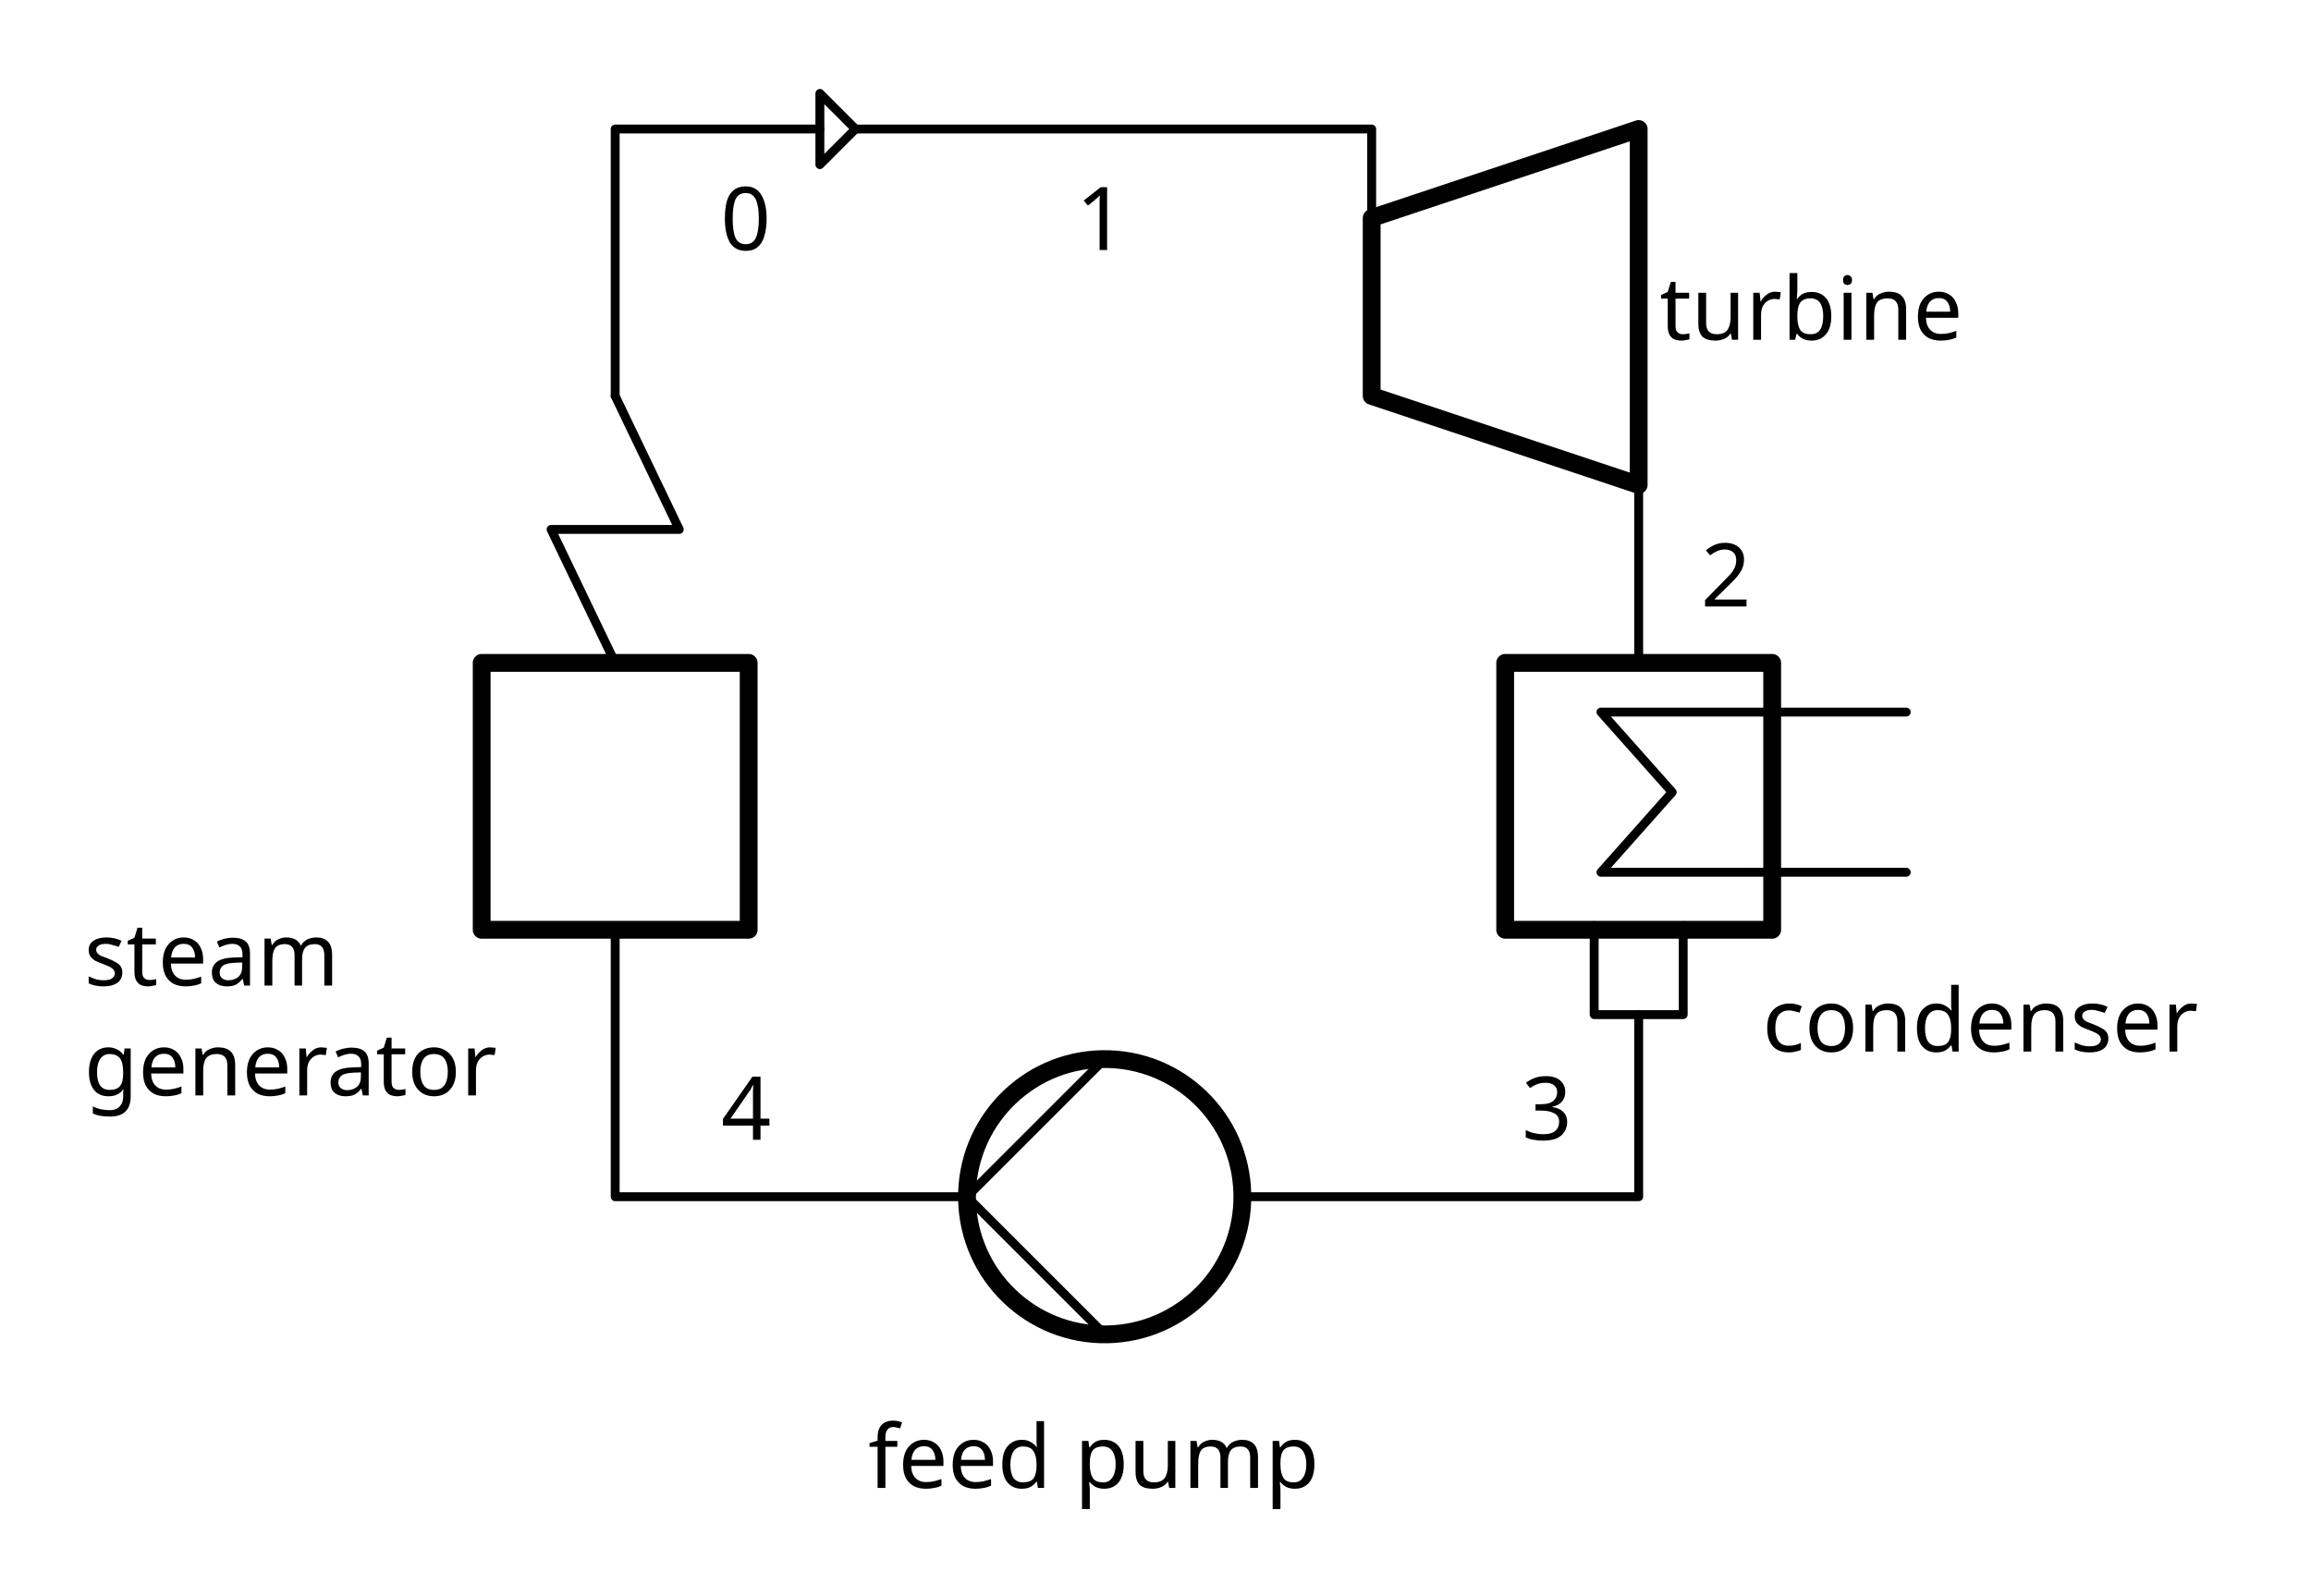
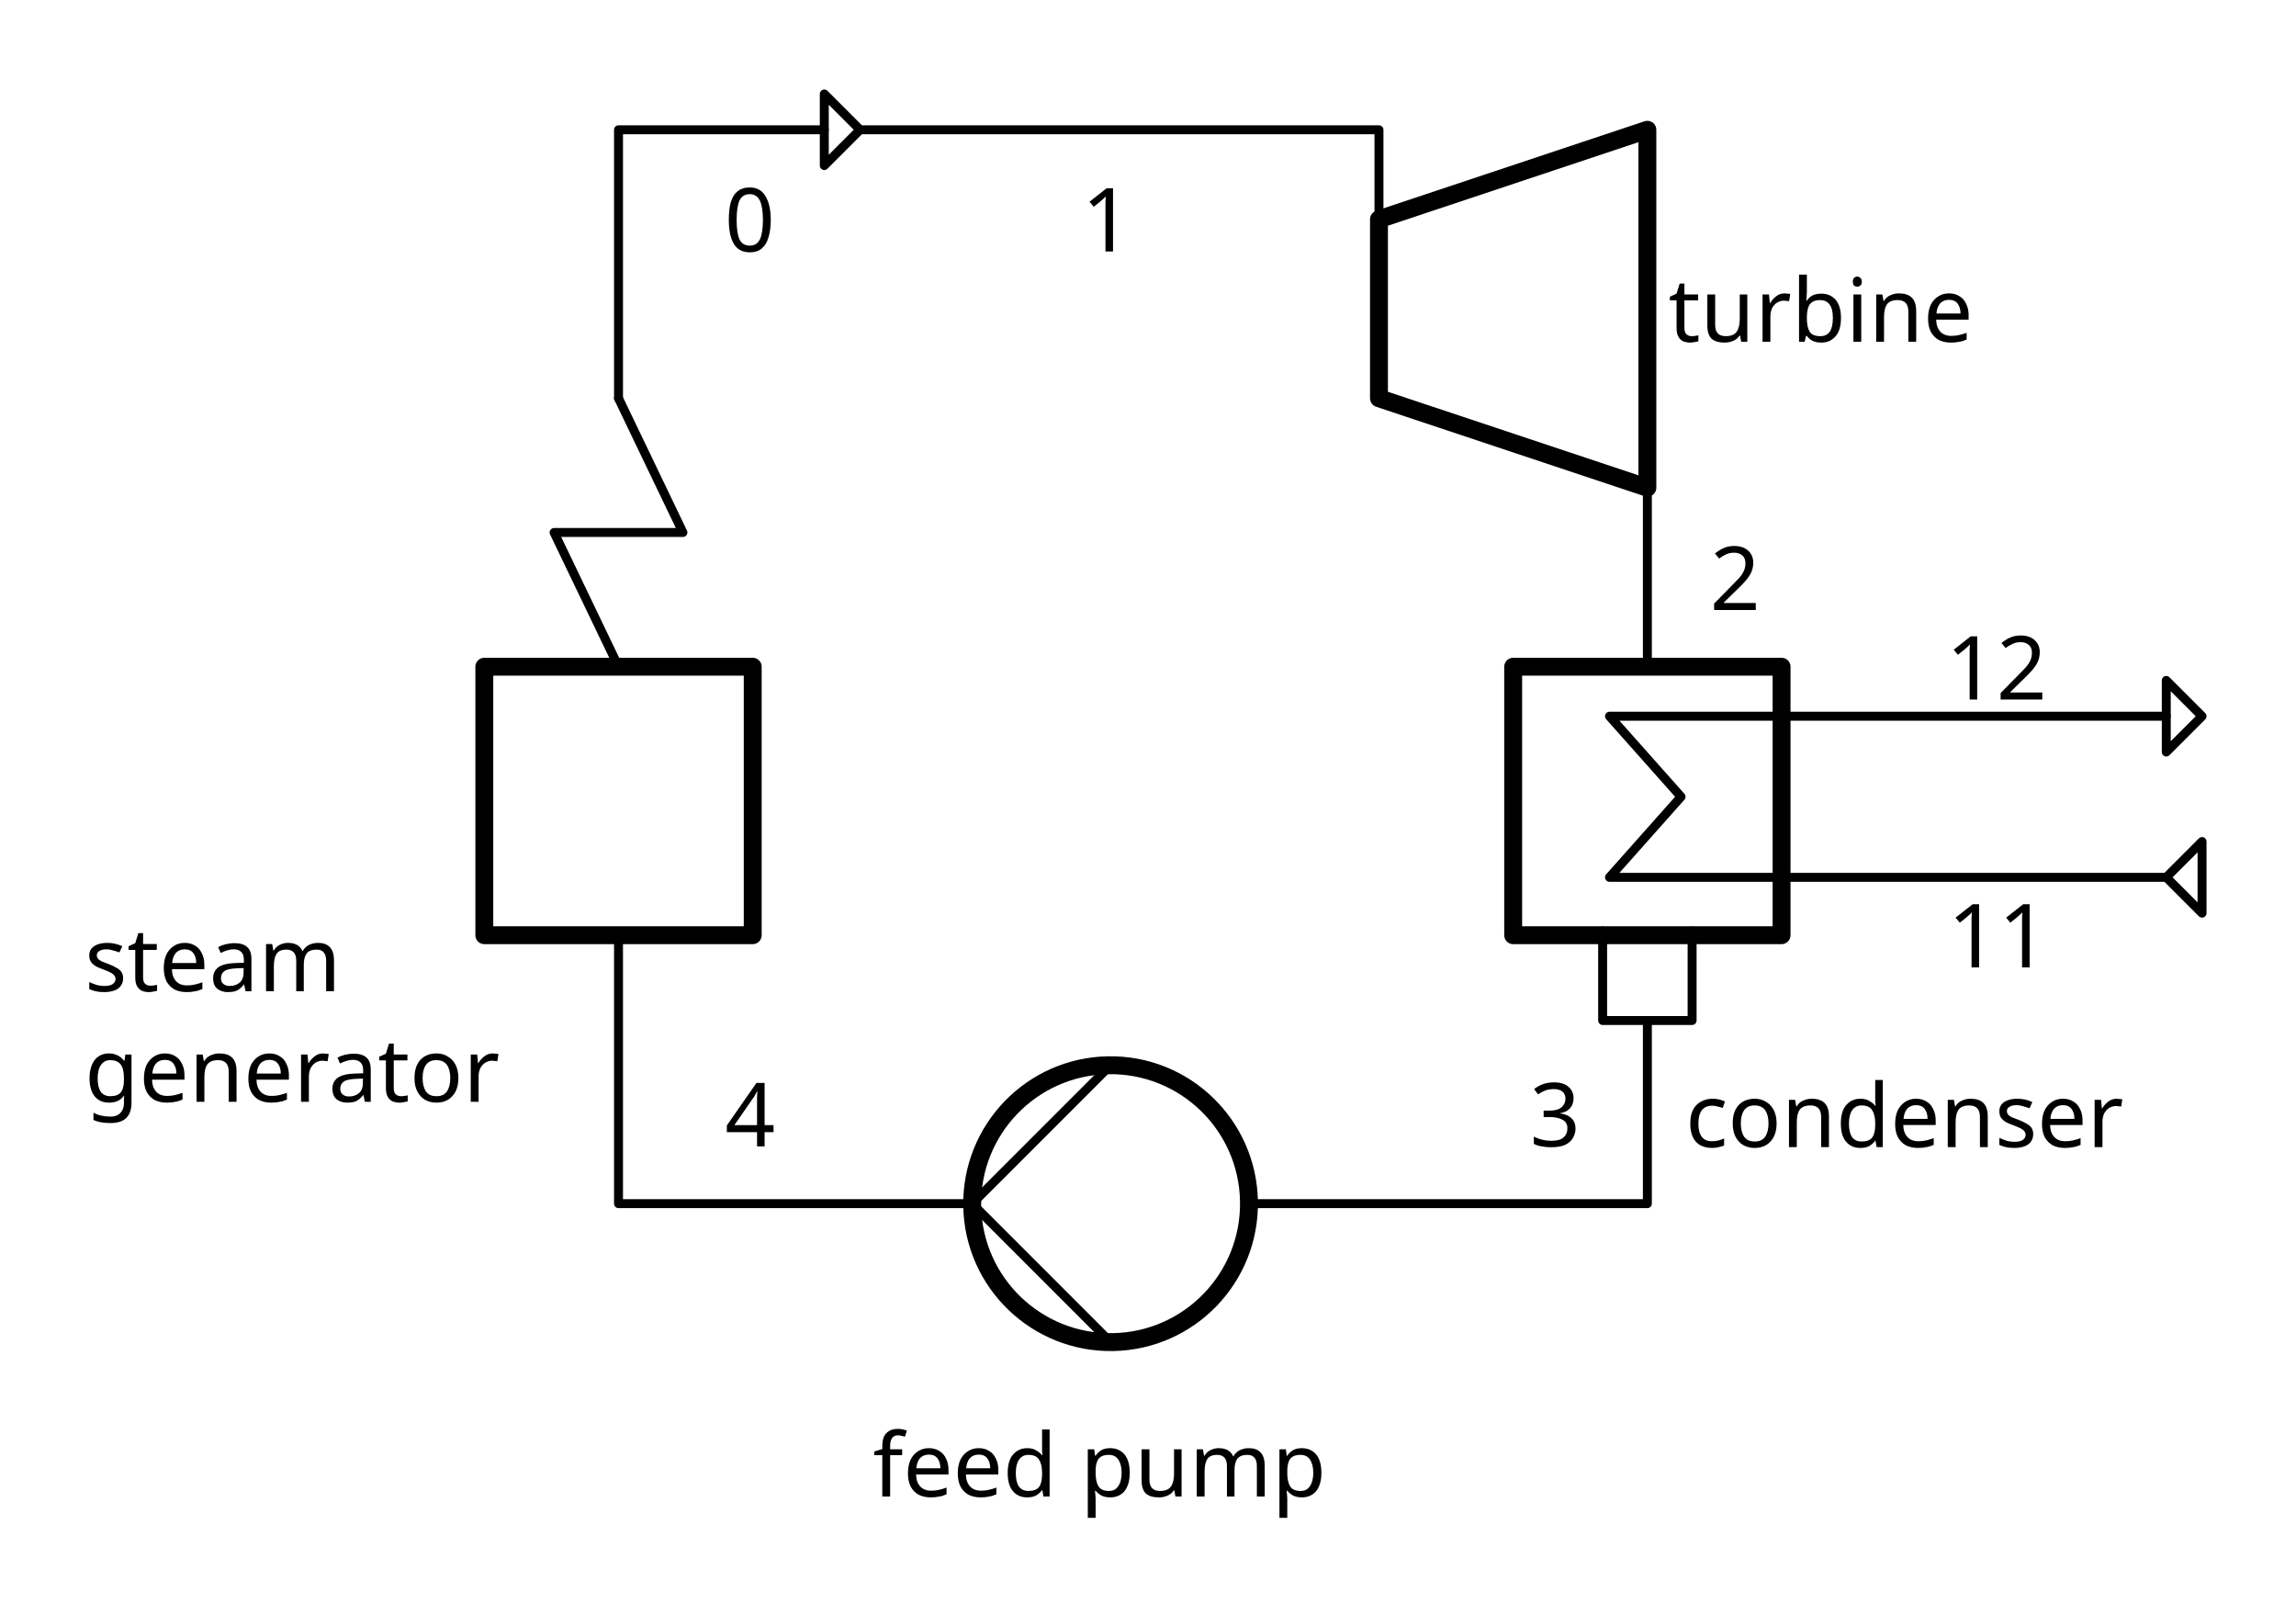
- <svg xmlns="http://www.w3.org/2000/svg" xmlns:xlink="http://www.w3.org/1999/xlink" id="svg8" version="1.1" viewBox="0 0 129.831 89.64" height="89.64mm" width="129.831mm">
+ <svg xmlns="http://www.w3.org/2000/svg" xmlns:xlink="http://www.w3.org/1999/xlink" id="svg8" version="1.1" viewBox="0 0 128.318 89.606" height="89.606mm" width="128.317mm">
  <defs id="defs2">
    <linearGradient id="linearGradient2073">
      <stop id="stop2069" offset="0" style="stop-color:#000000;stop-opacity:1;" />
      <stop id="stop2071" offset="1" style="stop-color:#000000;stop-opacity:0;" />
    </linearGradient>
    <rect id="rect1009" height="0" width="12.5" y="-75" x="50" />
    <linearGradient gradientTransform="translate(0.2924316,-2.377988)" gradientUnits="userSpaceOnUse" y2="204.982" x2="223.365" y1="204.982" x1="221.694" id="linearGradient2075" xlink:href="#linearGradient2073" />
  </defs>
-   <g id="layer1" transform="translate(-77.93971,-37.75004)">
+   <g id="layer1" transform="translate(-77.93248,-37.75004)">
    <g transform="matrix(0,1,1,0,325.1612,-161.4678)" id="g2293-1" style="stroke-width:1;stroke-linecap:round;stroke-linejoin:round;stroke-miterlimit:4;stroke-dasharray:none">
-       <path style="fill:none;stroke:#000000;stroke-width:0.5;stroke-linecap:round;stroke-linejoin:round;stroke-miterlimit:4;stroke-dasharray:none;stroke-opacity:1" d="m 248.234,-140.132 3e-5,-17.146 -4.5,4 -4.5,-4 -1e-5,17.146" id="path984-0-9-9-9" />
+       <path style="fill:none;stroke:#000000;stroke-width:0.5;stroke-linecap:round;stroke-linejoin:round;stroke-miterlimit:4;stroke-dasharray:none;stroke-opacity:1" d="m 248.234,-126.161 3e-5,-31.117 -4.5,4 -4.5,-4 -1e-5,31.117" id="path984-0-9-9-9" />
      <path id="rect986-1-1-0-2" style="fill:none;stroke:#000000;stroke-width:1;stroke-linecap:round;stroke-linejoin:round;stroke-miterlimit:4;stroke-dasharray:none" d="m 236.468,-162.661 15,1e-5 v 15 h -15 z" />
      <path style="fill:none;stroke:#000000;stroke-width:0.5;stroke-linecap:round;stroke-linejoin:round;stroke-miterlimit:4;stroke-dasharray:none;stroke-opacity:1" d="m 251.234,-157.661 h 5 l 10e-6,5 h -5" id="path987-2-9" />
    </g>
    <path style="fill:none;stroke:#000000;stroke-width:0.5;stroke-linecap:round;stroke-linejoin:round;stroke-miterlimit:4;stroke-dasharray:none;stroke-opacity:1" d="M 124,45 H 112.5 V 60" id="path984-0-9-9-9-7-0-1-5-0-8" />
    <path style="fill:none;stroke:#000000;stroke-width:0.5;stroke-linecap:round;stroke-linejoin:round;stroke-miterlimit:4;stroke-dasharray:none;stroke-opacity:1" d="M 112.5,90 V 105 h 19.765" id="path984-0-9-9-9-7-0-1-5-0-8-4" />
    <path style="fill:none;stroke:#000000;stroke-width:0.5;stroke-linecap:round;stroke-linejoin:round;stroke-miterlimit:4;stroke-dasharray:none;stroke-opacity:1" d="m 126,45 h 29 v 5" id="path984-0-9-9-9-7-6" />
-     <path style="fill:none;stroke:#000000;stroke-width:0.5;stroke-linecap:round;stroke-linejoin:round;stroke-miterlimit:4;stroke-dasharray:none;stroke-opacity:1" d="m 170,65 0,10" id="path984-0-9-9-9-7-6-6" />
+     <path style="fill:none;stroke:#000000;stroke-width:0.5;stroke-linecap:round;stroke-linejoin:round;stroke-miterlimit:4;stroke-dasharray:none;stroke-opacity:1" d="M 170,65 V 75" id="path984-0-9-9-9-7-6-6" />
    <ellipse style="color:#000000;clip-rule:nonzero;display:inline;overflow:visible;visibility:visible;isolation:auto;mix-blend-mode:normal;color-interpolation:sRGB;color-interpolation-filters:linearRGB;solid-color:#000000;solid-opacity:1;fill:none;fill-opacity:0.667;fill-rule:nonzero;stroke:#000000;stroke-width:1;stroke-linecap:round;stroke-linejoin:round;stroke-miterlimit:4;stroke-dasharray:none;stroke-dashoffset:0;stroke-opacity:1;color-rendering:auto;image-rendering:auto;shape-rendering:auto;text-rendering:auto;enable-background:accumulate" id="path4405-2-2" cx="138.091" cy="107.499" transform="rotate(-1.02958)" rx="7.735" ry="7.735" />
    <g transform="rotate(180,129.5583,129.25)" id="g1624-4-7-0-3-8-3" style="stroke-width:1;stroke-linecap:round;stroke-linejoin:round;stroke-miterlimit:4;stroke-dasharray:none">
      <path style="fill:none;stroke:#000000;stroke-width:0.5;stroke-linecap:round;stroke-linejoin:round;stroke-miterlimit:4;stroke-dasharray:none;stroke-opacity:1" d="m 146.617,198.5 -3.6,-7.5 h 7.2 l -3.6,-7.5" id="path960-8-0-25-4-8-6-6-6" />
    </g>
    <path style="fill:none;stroke:#000000;stroke-width:1;stroke-linecap:round;stroke-linejoin:round;stroke-miterlimit:4;stroke-dasharray:none;stroke-opacity:1" d="m 105,75 v 15 h 15 v -15 z" id="path1057-2-7-1-9" />
    <path style="fill:none;stroke:#000000;stroke-width:1;stroke-linecap:round;stroke-linejoin:round;stroke-miterlimit:4;stroke-dasharray:none;stroke-opacity:1" d="m 155,50 v 10 l 15,5 2e-5,-20 z" id="path1057-2-7-1-9-5" />
    <path style="fill:none;stroke:#000000;stroke-width:0.5;stroke-linecap:round;stroke-linejoin:round;stroke-miterlimit:4;stroke-dasharray:none;stroke-opacity:1" d="m 147.735,105 h 22.265 V 94.767" id="path984-0-9-9-9-7-6-9" />
    <path style="fill:none;stroke:#000000;stroke-width:0.5;stroke-linecap:round;stroke-linejoin:round;stroke-miterlimit:4;stroke-dasharray:none;stroke-opacity:1" d="M 140,97.265 132.265,105 l 7.735,7.735" id="path984-0-9-9-9-7-6-9-3" />
    <text id="text1025-3-9-3" y="121.363" x="126.712" style="font-size:4.939px;line-height:1.25;font-family:sans-serif;stroke-width:0.265;stroke-linecap:round;stroke-linejoin:round" xml:space="preserve">
      <tspan style="stroke-width:0.265;stroke-linecap:round;stroke-linejoin:round" y="121.363" x="126.712" id="tspan1023-6-9-1">feed pump</tspan>
    </text>
-     <text id="text1025-3-9-3-3" y="96.841" x="176.957" style="font-size:4.939px;line-height:1.25;font-family:sans-serif;stroke-width:0.265;stroke-linecap:round;stroke-linejoin:round" xml:space="preserve">
-       <tspan style="stroke-width:0.265;stroke-linecap:round;stroke-linejoin:round" y="96.841" x="176.957" id="tspan1023-6-9-1-6">condenser</tspan>
+     <text id="text1025-3-9-3-3" y="101.839" x="172.132" style="font-size:4.939px;line-height:1.25;font-family:sans-serif;stroke-width:0.265;stroke-linecap:round;stroke-linejoin:round" xml:space="preserve">
+       <tspan style="stroke-width:0.265;stroke-linecap:round;stroke-linejoin:round" y="101.839" x="172.132" id="tspan1023-6-9-1-6">condenser</tspan>
    </text>
    <text id="text1025-3-9-3-7" y="93.133" x="82.672" style="font-size:4.939px;line-height:1.25;font-family:sans-serif;stroke-width:0.265;stroke-linecap:round;stroke-linejoin:round" xml:space="preserve">
      <tspan style="stroke-width:0.265;stroke-linecap:round;stroke-linejoin:round" y="93.133" x="82.672" id="tspan1023-6-9-1-5">steam</tspan>
      <tspan style="stroke-width:0.265;stroke-linecap:round;stroke-linejoin:round" y="99.307" x="82.672" id="tspan12486">generator</tspan>
    </text>
    <text id="text1025-3-9-3-1-4" y="56.841" x="171.178" style="font-size:4.939px;line-height:1.25;font-family:sans-serif;stroke-width:0.265;stroke-linecap:round;stroke-linejoin:round" xml:space="preserve">
      <tspan style="stroke-width:0.265;stroke-linecap:round;stroke-linejoin:round" y="56.841" x="171.178" id="tspan1023-6-9-1-9-3">turbine</tspan>
    </text>
    <path style="fill:none;fill-rule:evenodd;stroke:#000000;stroke-width:0.5;stroke-linecap:round;stroke-linejoin:round;stroke-miterlimit:4;stroke-dasharray:none;stroke-opacity:1" d="m 124,43 2,2 -2,2 z" id="path4652-12-9-60-5-4-2" />
    <text xml:space="preserve" style="font-size:4.939px;line-height:1.25;font-family:sans-serif;stroke-width:0.265;stroke-linecap:round;stroke-linejoin:round" x="118.43" y="51.798" id="text1297-0-9-8-6-9-4-7-6-7-8-6-9-0">
      <tspan id="tspan1295-2-3-0-3-5-7-3-5-0-5-24-7-5" x="118.43" y="51.798" style="stroke-width:0.265;stroke-linecap:round;stroke-linejoin:round">0</tspan>
    </text>
    <text xml:space="preserve" style="font-size:4.939px;line-height:1.25;font-family:sans-serif;stroke-width:0.265;stroke-linecap:round;stroke-linejoin:round" x="138.385" y="51.8" id="text1297-0-9-8-6-9-4-7-6-7-8-6-9-5">
      <tspan id="tspan1295-2-3-0-3-5-7-3-5-0-5-24-7-1" x="138.385" y="51.8" style="stroke-width:0.265;stroke-linecap:round;stroke-linejoin:round">1</tspan>
    </text>
    <text xml:space="preserve" style="font-size:4.939px;line-height:1.25;font-family:sans-serif;stroke-width:0.265;stroke-linecap:round;stroke-linejoin:round" x="173.495" y="71.833" id="text1297-0-9-8-6-9-4-7-6-7-8-6-9-5-3">
      <tspan id="tspan1295-2-3-0-3-5-7-3-5-0-5-24-7-1-0" x="173.495" y="71.833" style="stroke-width:0.265;stroke-linecap:round;stroke-linejoin:round">2</tspan>
    </text>
    <text xml:space="preserve" style="font-size:4.939px;line-height:1.25;font-family:sans-serif;stroke-width:0.265;stroke-linecap:round;stroke-linejoin:round" x="163.438" y="101.798" id="text1297-0-9-8-6-9-4-7-6-7-8-6-9-5-3-4">
      <tspan id="tspan1295-2-3-0-3-5-7-3-5-0-5-24-7-1-0-5" x="163.438" y="101.798" style="stroke-width:0.265;stroke-linecap:round;stroke-linejoin:round">3</tspan>
    </text>
    <text xml:space="preserve" style="font-size:4.939px;line-height:1.25;font-family:sans-serif;stroke-width:0.265;stroke-linecap:round;stroke-linejoin:round" x="118.447" y="101.8" id="text1297-0-9-8-6-9-4-7-6-7-8-6-9-5-3-4-9">
      <tspan id="tspan1295-2-3-0-3-5-7-3-5-0-5-24-7-1-0-5-6" x="118.447" y="101.8" style="stroke-width:0.265;stroke-linecap:round;stroke-linejoin:round">4</tspan>
    </text>
+     <path style="fill:none;fill-rule:evenodd;stroke:#000000;stroke-width:0.5;stroke-linecap:round;stroke-linejoin:round;stroke-miterlimit:4;stroke-dasharray:none;stroke-opacity:1" d="m 201,84.767 -2,2 2,2 z" id="path4652-12-9-60-5-4-2-0" />
+     <path style="fill:none;fill-rule:evenodd;stroke:#000000;stroke-width:0.5;stroke-linecap:round;stroke-linejoin:round;stroke-miterlimit:4;stroke-dasharray:none;stroke-opacity:1" d="m 199,79.767 2,-2 -2,-2 z" id="path4652-12-9-60-5-4-2-0-9" />
+     <text xml:space="preserve" style="font-size:4.939px;line-height:1.25;font-family:sans-serif;stroke-width:0.265;stroke-linecap:round;stroke-linejoin:round" x="186.788" y="91.801" id="text1297-0-9-8-6-9-4-7-6-7-8-6-9-5-3-9">
+       <tspan id="tspan1295-2-3-0-3-5-7-3-5-0-5-24-7-1-0-6" x="186.788" y="91.801" style="stroke-width:0.265;stroke-linecap:round;stroke-linejoin:round">11</tspan>
+     </text>
+     <text xml:space="preserve" style="font-size:4.939px;line-height:1.25;font-family:sans-serif;stroke-width:0.265;stroke-linecap:round;stroke-linejoin:round" x="186.685" y="76.833" id="text1297-0-9-8-6-9-4-7-6-7-8-6-9-5-3-9-0">
+       <tspan id="tspan1295-2-3-0-3-5-7-3-5-0-5-24-7-1-0-6-7" x="186.685" y="76.833" style="stroke-width:0.265;stroke-linecap:round;stroke-linejoin:round">12</tspan>
+     </text>
  </g>
</svg>
